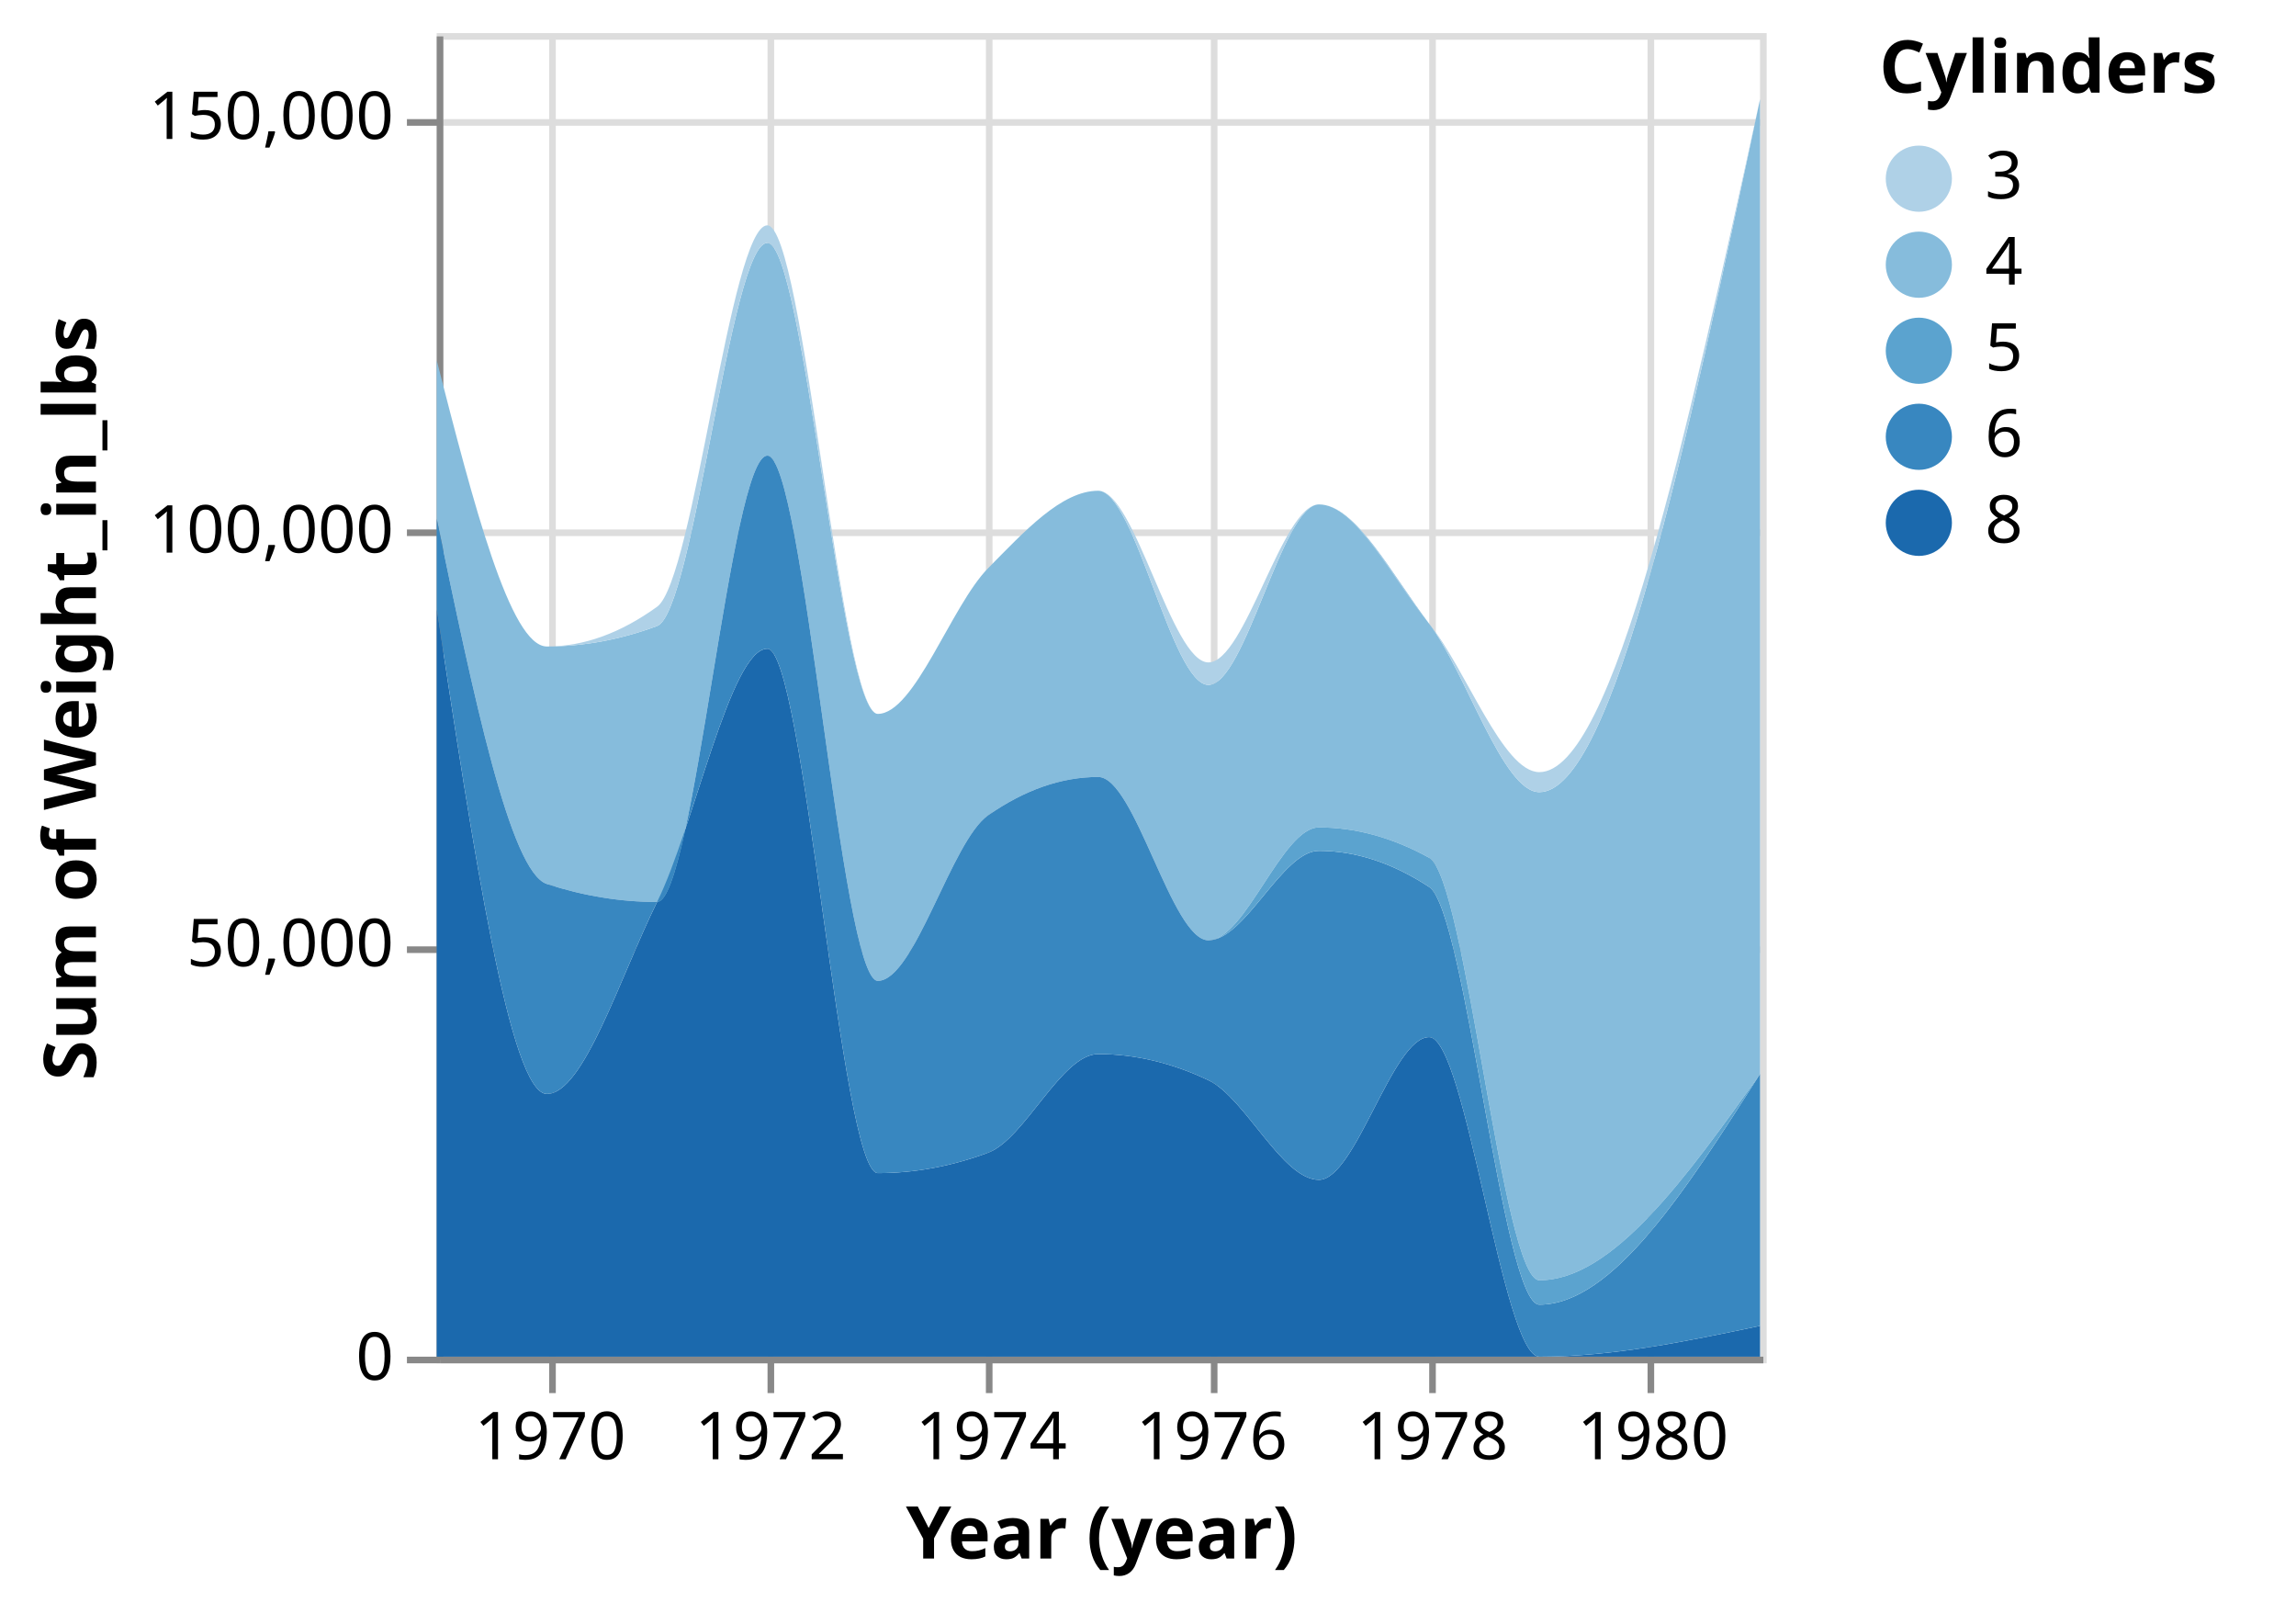
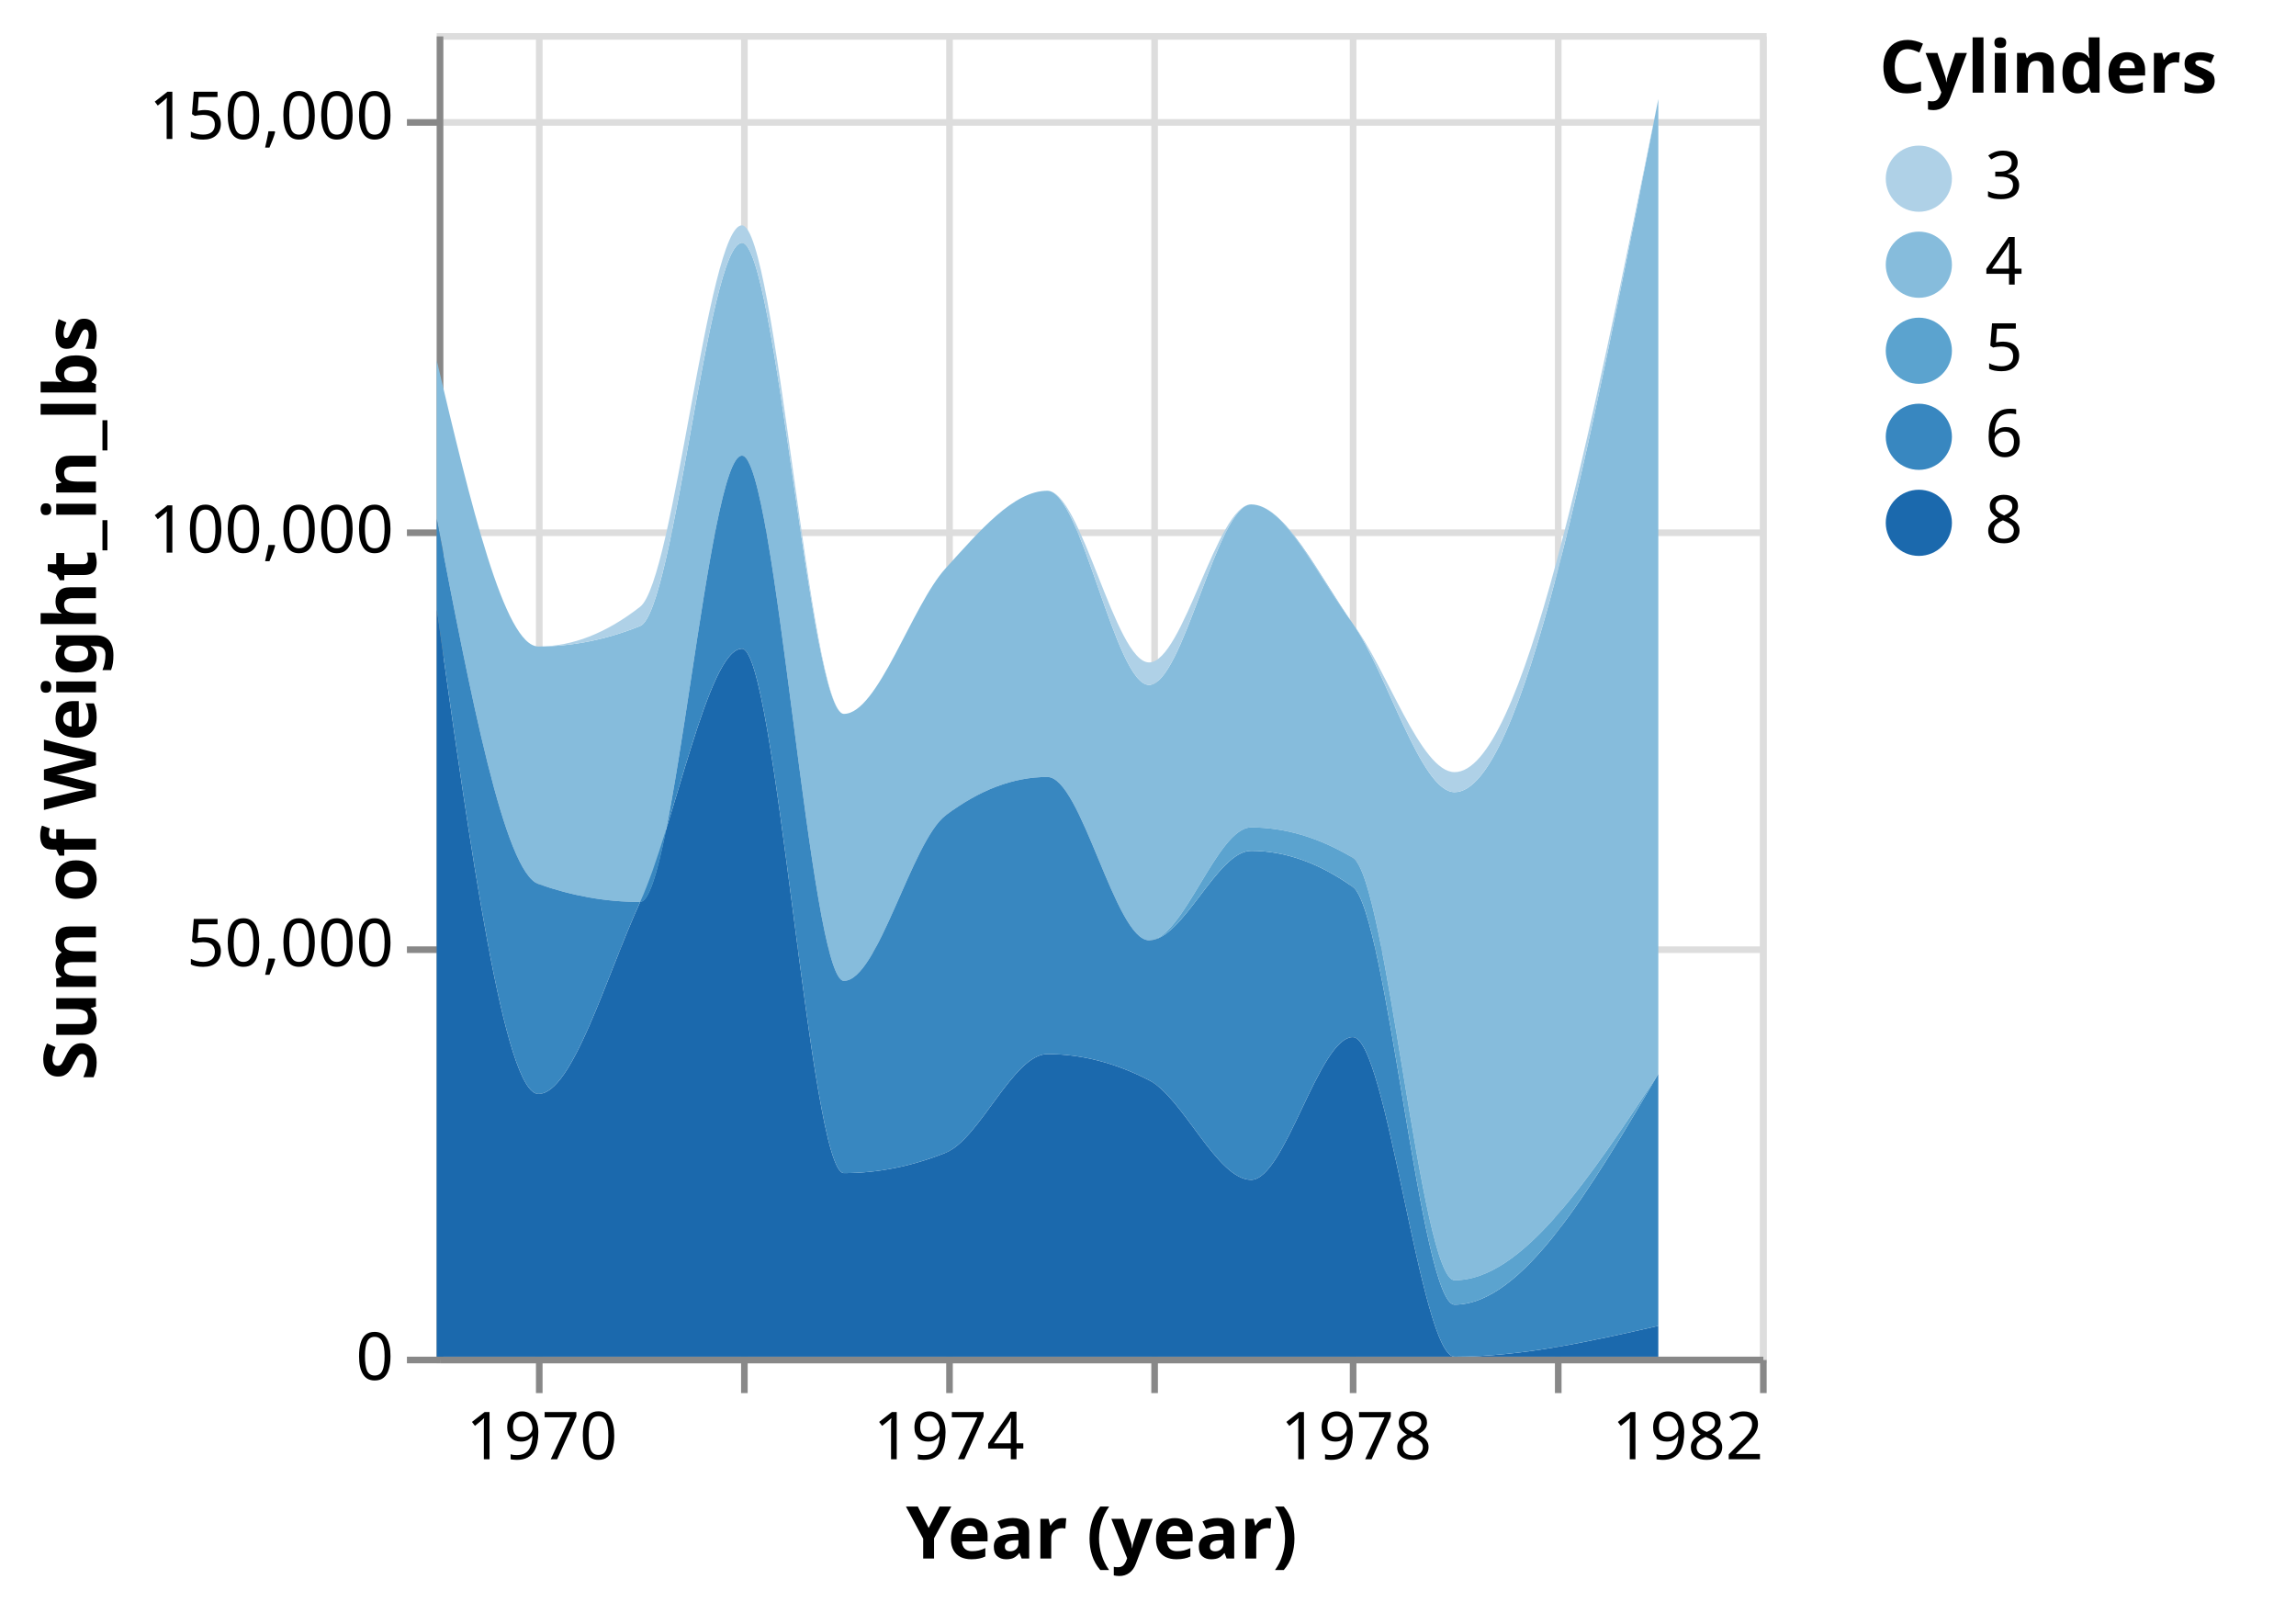
<svg xmlns="http://www.w3.org/2000/svg" class="marks" width="347" height="242" viewBox="0 0 347 242" version="1.1">
  <g transform="translate(66,5)">
    <g class="mark-group role-frame root">
      <g transform="translate(0,0)">
        <path class="background" d="M0.5,0.5h200v200h-200Z" style="fill: none; stroke: #ddd;" />
        <g>
          <g class="mark-group role-axis">
            <g transform="translate(0.5,200.5)">
              <path class="background" d="M0,0h0v0h0Z" style="pointer-events: none; fill: none;" />
              <g>
                <g class="mark-rule role-axis-grid" style="pointer-events: none;">
-                   <line transform="translate(17,-200)" x2="0" y2="200" style="fill: none; stroke: #ddd; stroke-width: 1; opacity: 1;" />
-                   <line transform="translate(50,-200)" x2="0" y2="200" style="fill: none; stroke: #ddd; stroke-width: 1; opacity: 1;" />
-                   <line transform="translate(83,-200)" x2="0" y2="200" style="fill: none; stroke: #ddd; stroke-width: 1; opacity: 1;" />
-                   <line transform="translate(117,-200)" x2="0" y2="200" style="fill: none; stroke: #ddd; stroke-width: 1; opacity: 1;" />
-                   <line transform="translate(150,-200)" x2="0" y2="200" style="fill: none; stroke: #ddd; stroke-width: 1; opacity: 1;" />
-                   <line transform="translate(183,-200)" x2="0" y2="200" style="fill: none; stroke: #ddd; stroke-width: 1; opacity: 1;" />
+                   <line transform="translate(15,-200)" x2="0" y2="200" style="fill: none; stroke: #ddd; stroke-width: 1; opacity: 1;" />
+                   <line transform="translate(46,-200)" x2="0" y2="200" style="fill: none; stroke: #ddd; stroke-width: 1; opacity: 1;" />
+                   <line transform="translate(77,-200)" x2="0" y2="200" style="fill: none; stroke: #ddd; stroke-width: 1; opacity: 1;" />
+                   <line transform="translate(108,-200)" x2="0" y2="200" style="fill: none; stroke: #ddd; stroke-width: 1; opacity: 1;" />
+                   <line transform="translate(138,-200)" x2="0" y2="200" style="fill: none; stroke: #ddd; stroke-width: 1; opacity: 1;" />
+                   <line transform="translate(169,-200)" x2="0" y2="200" style="fill: none; stroke: #ddd; stroke-width: 1; opacity: 1;" />
+                   <line transform="translate(200,-200)" x2="0" y2="200" style="fill: none; stroke: #ddd; stroke-width: 1; opacity: 1;" />
                </g>
              </g>
            </g>
          </g>
          <g class="mark-group role-axis">
            <g transform="translate(0.5,0.5)">
              <path class="background" d="M0,0h0v0h0Z" style="pointer-events: none; fill: none;" />
              <g>
                <g class="mark-rule role-axis-grid" style="pointer-events: none;">
                  <line transform="translate(0,200)" x2="200" y2="0" style="fill: none; stroke: #ddd; stroke-width: 1; opacity: 1;" />
                  <line transform="translate(0,138)" x2="200" y2="0" style="fill: none; stroke: #ddd; stroke-width: 1; opacity: 1;" />
                  <line transform="translate(0,75)" x2="200" y2="0" style="fill: none; stroke: #ddd; stroke-width: 1; opacity: 1;" />
                  <line transform="translate(0,13)" x2="200" y2="0" style="fill: none; stroke: #ddd; stroke-width: 1; opacity: 1;" />
                </g>
              </g>
            </g>
          </g>
          <g class="mark-group role-axis">
            <g transform="translate(0.5,200.5)">
              <path class="background" d="M0,0h0v0h0Z" style="pointer-events: none; fill: none;" />
              <g>
                <g class="mark-rule role-axis-tick" style="pointer-events: none;">
-                   <line transform="translate(17,0)" x2="0" y2="5" style="fill: none; stroke: #888; stroke-width: 1; opacity: 1;" />
-                   <line transform="translate(50,0)" x2="0" y2="5" style="fill: none; stroke: #888; stroke-width: 1; opacity: 1;" />
-                   <line transform="translate(83,0)" x2="0" y2="5" style="fill: none; stroke: #888; stroke-width: 1; opacity: 1;" />
-                   <line transform="translate(117,0)" x2="0" y2="5" style="fill: none; stroke: #888; stroke-width: 1; opacity: 1;" />
-                   <line transform="translate(150,0)" x2="0" y2="5" style="fill: none; stroke: #888; stroke-width: 1; opacity: 1;" />
-                   <line transform="translate(183,0)" x2="0" y2="5" style="fill: none; stroke: #888; stroke-width: 1; opacity: 1;" />
+                   <line transform="translate(15,0)" x2="0" y2="5" style="fill: none; stroke: #888; stroke-width: 1; opacity: 1;" />
+                   <line transform="translate(46,0)" x2="0" y2="5" style="fill: none; stroke: #888; stroke-width: 1; opacity: 1;" />
+                   <line transform="translate(77,0)" x2="0" y2="5" style="fill: none; stroke: #888; stroke-width: 1; opacity: 1;" />
+                   <line transform="translate(108,0)" x2="0" y2="5" style="fill: none; stroke: #888; stroke-width: 1; opacity: 1;" />
+                   <line transform="translate(138,0)" x2="0" y2="5" style="fill: none; stroke: #888; stroke-width: 1; opacity: 1;" />
+                   <line transform="translate(169,0)" x2="0" y2="5" style="fill: none; stroke: #888; stroke-width: 1; opacity: 1;" />
+                   <line transform="translate(200,0)" x2="0" y2="5" style="fill: none; stroke: #888; stroke-width: 1; opacity: 1;" />
                </g>
                <g class="mark-text role-axis-label" style="pointer-events: none;">
-                   <text text-anchor="middle" transform="translate(16.65526,15)" style="font-family: sans-serif; font-size: 10px; fill: #000; opacity: 1;">1970</text>
-                   <text text-anchor="middle" transform="translate(49.96578,15)" style="font-family: sans-serif; font-size: 10px; fill: #000; opacity: 1;">1972</text>
-                   <text text-anchor="middle" transform="translate(83.32193,15)" style="font-family: sans-serif; font-size: 10px; fill: #000; opacity: 1;">1974</text>
-                   <text text-anchor="middle" transform="translate(116.6324,15)" style="font-family: sans-serif; font-size: 10px; fill: #000; opacity: 1;">1976</text>
-                   <text text-anchor="middle" transform="translate(149.9886,15)" style="font-family: sans-serif; font-size: 10px; fill: #000; opacity: 1;">1978</text>
-                   <text text-anchor="middle" transform="translate(183.2991,15)" style="font-family: sans-serif; font-size: 10px; fill: #000; opacity: 1;">1980</text>
+                   <text text-anchor="middle" transform="translate(15.37489,15)" style="font-family: sans-serif; font-size: 10px; fill: #000; opacity: 1;">1970</text>
+                   <text text-anchor="middle" transform="translate(46.12468,15)" style="font-family: sans-serif; font-size: 10px; fill: #000; opacity: 0;">1972</text>
+                   <text text-anchor="middle" transform="translate(76.9166,15)" style="font-family: sans-serif; font-size: 10px; fill: #000; opacity: 1;">1974</text>
+                   <text text-anchor="middle" transform="translate(107.6664,15)" style="font-family: sans-serif; font-size: 10px; fill: #000; opacity: 0;">1976</text>
+                   <text text-anchor="middle" transform="translate(138.4583,15)" style="font-family: sans-serif; font-size: 10px; fill: #000; opacity: 1;">1978</text>
+                   <text text-anchor="middle" transform="translate(169.2081,15)" style="font-family: sans-serif; font-size: 10px; fill: #000; opacity: 0;">1980</text>
+                   <text text-anchor="end" transform="translate(200,15)" style="font-family: sans-serif; font-size: 10px; fill: #000; opacity: 1;">1982</text>
                </g>
                <g class="mark-rule role-axis-domain" style="pointer-events: none;">
                  <line transform="translate(0,0)" x2="200" y2="0" style="fill: none; stroke: #888; stroke-width: 1; opacity: 1;" />
                </g>
                <g class="mark-text role-axis-title" style="pointer-events: none;">
                  <text text-anchor="middle" transform="translate(100,30)" style="font-family: sans-serif; font-size: 11px; font-weight: bold; fill: #000; opacity: 1;">Year (year)</text>
                </g>
              </g>
            </g>
          </g>
          <g class="mark-group role-axis">
            <g transform="translate(0.5,0.5)">
              <path class="background" d="M0,0h0v0h0Z" style="pointer-events: none; fill: none;" />
              <g>
                <g class="mark-rule role-axis-tick" style="pointer-events: none;">
                  <line transform="translate(0,200)" x2="-5" y2="0" style="fill: none; stroke: #888; stroke-width: 1; opacity: 1;" />
                  <line transform="translate(0,138)" x2="-5" y2="0" style="fill: none; stroke: #888; stroke-width: 1; opacity: 1;" />
                  <line transform="translate(0,75)" x2="-5" y2="0" style="fill: none; stroke: #888; stroke-width: 1; opacity: 1;" />
                  <line transform="translate(0,13)" x2="-5" y2="0" style="fill: none; stroke: #888; stroke-width: 1; opacity: 1;" />
                </g>
                <g class="mark-text role-axis-label" style="pointer-events: none;">
                  <text text-anchor="end" transform="translate(-7,203)" style="font-family: sans-serif; font-size: 10px; fill: #000; opacity: 1;">0</text>
                  <text text-anchor="end" transform="translate(-7,140.5)" style="font-family: sans-serif; font-size: 10px; fill: #000; opacity: 1;">50,000</text>
                  <text text-anchor="end" transform="translate(-7,78)" style="font-family: sans-serif; font-size: 10px; fill: #000; opacity: 1;">100,000</text>
                  <text text-anchor="end" transform="translate(-7,15.5)" style="font-family: sans-serif; font-size: 10px; fill: #000; opacity: 1;">150,000</text>
                </g>
                <g class="mark-rule role-axis-domain" style="pointer-events: none;">
                  <line transform="translate(0,200)" x2="0" y2="-200" style="fill: none; stroke: #888; stroke-width: 1; opacity: 1;" />
                </g>
                <g class="mark-text role-axis-title" style="pointer-events: none;">
                  <text text-anchor="middle" transform="translate(-50,100) rotate(-90) translate(0,-2)" style="font-family: sans-serif; font-size: 11px; font-weight: bold; fill: #000; opacity: 1;">Sum of Weight_in_lbs</text>
                </g>
              </g>
            </g>
          </g>
          <g class="mark-group role-scope pathgroup">
            <g transform="translate(0,0)">
              <path class="background" d="M0,0h200v200h-200Z" style="fill: none;" />
              <g>
                <g class="mark-area role-mark marks">
-                   <path d="M0,86.918C5.552,123.606,11.104,160.295,16.655,160.295C22.207,160.295,27.759,142.501,33.311,131.289C38.862,120.077,44.414,93.024,49.966,93.024C55.533,93.024,61.1,172.26,66.667,172.26C72.218,172.26,77.77,171.235,83.322,169.184C88.874,167.133,94.425,154.273,99.977,154.273C105.529,154.273,111.081,155.59,116.632,158.225C122.199,160.867,127.766,173.275,133.333,173.275C138.885,173.275,144.437,151.714,149.989,151.714C155.54,151.714,161.092,200,166.644,200C177.763,200,188.881,197.672,200,195.344L200,200C188.881,200,177.763,200,166.644,200C161.092,200,155.54,200,149.989,200C144.437,200,138.885,200,133.333,200C127.766,200,122.199,200,116.632,200C111.081,200,105.529,200,99.977,200C94.425,200,88.874,200,83.322,200C77.77,200,72.218,200,66.667,200C61.1,200,55.533,200,49.966,200C44.414,200,38.862,200,33.311,200C27.759,200,22.207,200,16.655,200C11.104,200,5.552,200,0,200Z" style="fill: rgb(27, 105, 173);" />
-                 </g>
-               </g>
-             </g>
-             <g transform="translate(0,0)">
-               <path class="background" d="M0,0h200v200h-200Z" style="fill: none;" />
-               <g>
-                 <g class="mark-area role-mark marks">
-                   <path d="M0,49.442C5.552,71.065,11.104,92.687,16.655,92.687C22.207,92.687,27.759,91.656,33.311,89.593C38.862,87.529,44.414,31.704,49.966,31.704C55.533,31.704,61.1,102.87,66.667,102.87C72.218,102.87,77.77,86.489,83.322,80.87C88.874,75.251,94.425,69.154,99.977,69.154C105.529,69.154,111.081,98.493,116.632,98.493C122.199,98.493,127.766,71.219,133.333,71.219C138.885,71.219,144.437,81.998,149.989,89.244C155.54,96.49,161.092,114.696,166.644,114.696C177.763,114.696,188.881,62.333,200,9.969L200,157.281C188.881,172.865,177.763,188.449,166.644,188.449C161.092,188.449,155.54,127.662,149.989,124.608C144.437,121.553,138.885,120.025,133.333,120.025C127.766,120.025,122.199,137.081,116.632,137.081C111.081,137.081,105.529,112.403,99.977,112.403C94.425,112.403,88.874,114.338,83.322,118.209C77.77,122.08,72.218,143.21,66.667,143.21C61.1,143.21,55.533,63.852,49.966,63.852C44.414,63.852,38.862,131.289,33.311,131.289C27.759,131.289,22.207,130.385,16.655,128.576C11.104,126.768,5.552,100.066,0,73.365Z" style="fill: rgb(134, 188, 220);" />
-                 </g>
-               </g>
-             </g>
-             <g transform="translate(0,0)">
-               <path class="background" d="M0,0h200v200h-200Z" style="fill: none;" />
-               <g>
-                 <g class="mark-area role-mark marks">
-                   <path d="M0,73.365C5.552,100.066,11.104,126.768,16.655,128.576C22.207,130.385,27.759,131.289,33.311,131.289C38.862,131.289,44.414,63.852,49.966,63.852C55.533,63.852,61.1,143.21,66.667,143.21C72.218,143.21,77.77,122.08,83.322,118.209C88.874,114.338,94.425,112.403,99.977,112.403C105.529,112.403,111.081,137.081,116.632,137.081C122.199,137.081,127.766,123.562,133.333,123.562C138.885,123.562,144.437,125.382,149.989,129.02C155.54,132.658,161.092,192.136,166.644,192.136C177.763,192.136,188.881,174.709,200,157.281L200,195.344C188.881,197.672,177.763,200,166.644,200C161.092,200,155.54,151.714,149.989,151.714C144.437,151.714,138.885,173.275,133.333,173.275C127.766,173.275,122.199,160.867,116.632,158.225C111.081,155.59,105.529,154.273,99.977,154.273C94.425,154.273,88.874,167.133,83.322,169.184C77.77,171.235,72.218,172.26,66.667,172.26C61.1,172.26,55.533,93.024,49.966,93.024C44.414,93.024,38.862,120.077,33.311,131.289C27.759,142.501,22.207,160.295,16.655,160.295C11.104,160.295,5.552,123.606,0,86.918Z" style="fill: rgb(56, 135, 192);" />
-                 </g>
-               </g>
-             </g>
-             <g transform="translate(0,0)">
-               <path class="background" d="M0,0h200v200h-200Z" style="fill: none;" />
-               <g>
-                 <g class="mark-area role-mark marks">
-                   <path d="M0,49.442C5.552,71.065,11.104,92.687,16.655,92.687C22.207,92.687,27.759,90.685,33.311,86.68C38.862,82.675,44.414,29.049,49.966,29.049C55.533,29.049,61.1,102.87,66.667,102.87C72.218,102.87,77.77,86.489,83.322,80.87C88.874,75.251,94.425,69.154,99.977,69.154C105.529,69.154,111.081,95.093,116.632,95.093C122.199,95.093,127.766,71.219,133.333,71.219C138.885,71.219,144.437,82.502,149.989,89.244C155.54,95.986,161.092,111.671,166.644,111.671C177.763,111.671,188.881,60.82,200,9.969L200,9.969C188.881,62.333,177.763,114.696,166.644,114.696C161.092,114.696,155.54,96.49,149.989,89.244C144.437,81.998,138.885,71.219,133.333,71.219C127.766,71.219,122.199,98.493,116.632,98.493C111.081,98.493,105.529,69.154,99.977,69.154C94.425,69.154,88.874,75.251,83.322,80.87C77.77,86.489,72.218,102.87,66.667,102.87C61.1,102.87,55.533,31.704,49.966,31.704C44.414,31.704,38.862,87.529,33.311,89.593C27.759,91.656,22.207,92.687,16.655,92.687C11.104,92.687,5.552,71.065,0,49.442Z" style="fill: rgb(175, 209, 231);" />
-                 </g>
-               </g>
-             </g>
-             <g transform="translate(0,0)">
-               <path class="background" d="M0,0h200v200h-200Z" style="fill: none;" />
-               <g>
-                 <g class="mark-area role-mark marks">
-                   <path d="M0,73.365C5.552,100.066,11.104,126.768,16.655,128.576C22.207,130.385,27.759,131.289,33.311,131.289C38.862,131.289,44.414,63.852,49.966,63.852C55.533,63.852,61.1,143.21,66.667,143.21C72.218,143.21,77.77,122.08,83.322,118.209C88.874,114.338,94.425,112.403,99.977,112.403C105.529,112.403,111.081,137.081,116.632,137.081C122.199,137.081,127.766,120.025,133.333,120.025C138.885,120.025,144.437,121.553,149.989,124.608C155.54,127.662,161.092,188.449,166.644,188.449C177.763,188.449,188.881,172.865,200,157.281L200,157.281C188.881,174.709,177.763,192.136,166.644,192.136C161.092,192.136,155.54,132.658,149.989,129.02C144.437,125.382,138.885,123.562,133.333,123.562C127.766,123.562,122.199,137.081,116.632,137.081C111.081,137.081,105.529,112.403,99.977,112.403C94.425,112.403,88.874,114.338,83.322,118.209C77.77,122.08,72.218,143.21,66.667,143.21C61.1,143.21,55.533,63.852,49.966,63.852C44.414,63.852,38.862,131.289,33.311,131.289C27.759,131.289,22.207,130.385,16.655,128.576C11.104,126.768,5.552,100.066,0,73.365Z" style="fill: rgb(91, 163, 207);" />
+                   <path d="M0,86.918C5.125,123.606,10.25,160.295,15.375,160.295C20.5,160.295,25.625,142.501,30.75,131.289C35.875,120.077,41,93.024,46.125,93.024C51.264,93.024,56.403,172.26,61.542,172.26C66.667,172.26,71.792,171.235,76.917,169.184C82.042,167.133,87.167,154.273,92.291,154.273C97.416,154.273,102.541,155.59,107.666,158.225C112.805,160.867,117.944,173.275,123.083,173.275C128.208,173.275,133.333,151.714,138.458,151.714C143.583,151.714,148.708,200,153.833,200C164.097,200,174.361,197.672,184.625,195.344L184.625,200C174.361,200,164.097,200,153.833,200C148.708,200,143.583,200,138.458,200C133.333,200,128.208,200,123.083,200C117.944,200,112.805,200,107.666,200C102.541,200,97.416,200,92.291,200C87.167,200,82.042,200,76.917,200C71.792,200,66.667,200,61.542,200C56.403,200,51.264,200,46.125,200C41,200,35.875,200,30.75,200C25.625,200,20.5,200,15.375,200C10.25,200,5.125,200,0,200Z" style="fill: rgb(27, 105, 173);" />
+                 </g>
+               </g>
+             </g>
+             <g transform="translate(0,0)">
+               <path class="background" d="M0,0h200v200h-200Z" style="fill: none;" />
+               <g>
+                 <g class="mark-area role-mark marks">
+                   <path d="M0,49.442C5.125,71.065,10.25,92.687,15.375,92.687C20.5,92.687,25.625,91.656,30.75,89.593C35.875,87.529,41,31.704,46.125,31.704C51.264,31.704,56.403,102.87,61.542,102.87C66.667,102.87,71.792,86.489,76.917,80.87C82.042,75.251,87.167,69.154,92.291,69.154C97.416,69.154,102.541,98.493,107.666,98.493C112.805,98.493,117.944,71.219,123.083,71.219C128.208,71.219,133.333,81.998,138.458,89.244C143.583,96.49,148.708,114.696,153.833,114.696C164.097,114.696,174.361,62.333,184.625,9.969L184.625,157.281C174.361,172.865,164.097,188.449,153.833,188.449C148.708,188.449,143.583,127.663,138.458,124.608C133.333,121.553,128.208,120.025,123.083,120.025C117.944,120.025,112.805,137.081,107.666,137.081C102.541,137.081,97.416,112.403,92.291,112.403C87.167,112.403,82.042,114.338,76.917,118.209C71.792,122.08,66.667,143.21,61.542,143.21C56.403,143.21,51.264,63.852,46.125,63.852C41,63.852,35.875,131.289,30.75,131.289C25.625,131.289,20.5,130.385,15.375,128.576C10.25,126.768,5.125,100.066,0,73.365Z" style="fill: rgb(134, 188, 220);" />
+                 </g>
+               </g>
+             </g>
+             <g transform="translate(0,0)">
+               <path class="background" d="M0,0h200v200h-200Z" style="fill: none;" />
+               <g>
+                 <g class="mark-area role-mark marks">
+                   <path d="M0,73.365C5.125,100.066,10.25,126.768,15.375,128.576C20.5,130.385,25.625,131.289,30.75,131.289C35.875,131.289,41,63.852,46.125,63.852C51.264,63.852,56.403,143.21,61.542,143.21C66.667,143.21,71.792,122.08,76.917,118.209C82.042,114.338,87.167,112.403,92.291,112.403C97.416,112.403,102.541,137.081,107.666,137.081C112.805,137.081,117.944,123.562,123.083,123.562C128.208,123.562,133.333,125.382,138.458,129.02C143.583,132.658,148.708,192.136,153.833,192.136C164.097,192.136,174.361,174.709,184.625,157.281L184.625,195.344C174.361,197.672,164.097,200,153.833,200C148.708,200,143.583,151.714,138.458,151.714C133.333,151.714,128.208,173.275,123.083,173.275C117.944,173.275,112.805,160.867,107.666,158.225C102.541,155.59,97.416,154.273,92.291,154.273C87.167,154.273,82.042,167.133,76.917,169.184C71.792,171.235,66.667,172.26,61.542,172.26C56.403,172.26,51.264,93.024,46.125,93.024C41,93.024,35.875,120.077,30.75,131.289C25.625,142.501,20.5,160.295,15.375,160.295C10.25,160.295,5.125,123.606,0,86.918Z" style="fill: rgb(56, 135, 192);" />
+                 </g>
+               </g>
+             </g>
+             <g transform="translate(0,0)">
+               <path class="background" d="M0,0h200v200h-200Z" style="fill: none;" />
+               <g>
+                 <g class="mark-area role-mark marks">
+                   <path d="M0,49.442C5.125,71.065,10.25,92.687,15.375,92.687C20.5,92.687,25.625,90.685,30.75,86.68C35.875,82.675,41,29.049,46.125,29.049C51.264,29.049,56.403,102.87,61.542,102.87C66.667,102.87,71.792,86.489,76.917,80.87C82.042,75.251,87.167,69.154,92.291,69.154C97.416,69.154,102.541,95.093,107.666,95.093C112.805,95.093,117.944,71.219,123.083,71.219C128.208,71.219,133.333,82.502,138.458,89.244C143.583,95.986,148.708,111.671,153.833,111.671C164.097,111.671,174.361,60.82,184.625,9.969L184.625,9.969C174.361,62.333,164.097,114.696,153.833,114.696C148.708,114.696,143.583,96.49,138.458,89.244C133.333,81.998,128.208,71.219,123.083,71.219C117.944,71.219,112.805,98.493,107.666,98.493C102.541,98.493,97.416,69.154,92.291,69.154C87.167,69.154,82.042,75.251,76.917,80.87C71.792,86.489,66.667,102.87,61.542,102.87C56.403,102.87,51.264,31.704,46.125,31.704C41,31.704,35.875,87.529,30.75,89.593C25.625,91.656,20.5,92.687,15.375,92.687C10.25,92.687,5.125,71.065,0,49.442Z" style="fill: rgb(175, 209, 231);" />
+                 </g>
+               </g>
+             </g>
+             <g transform="translate(0,0)">
+               <path class="background" d="M0,0h200v200h-200Z" style="fill: none;" />
+               <g>
+                 <g class="mark-area role-mark marks">
+                   <path d="M0,73.365C5.125,100.066,10.25,126.768,15.375,128.576C20.5,130.385,25.625,131.289,30.75,131.289C35.875,131.289,41,63.852,46.125,63.852C51.264,63.852,56.403,143.21,61.542,143.21C66.667,143.21,71.792,122.08,76.917,118.209C82.042,114.338,87.167,112.403,92.291,112.403C97.416,112.403,102.541,137.081,107.666,137.081C112.805,137.081,117.944,120.025,123.083,120.025C128.208,120.025,133.333,121.553,138.458,124.608C143.583,127.663,148.708,188.449,153.833,188.449C164.097,188.449,174.361,172.865,184.625,157.281L184.625,157.281C174.361,174.709,164.097,192.136,153.833,192.136C148.708,192.136,143.583,132.658,138.458,129.02C133.333,125.382,128.208,123.562,123.083,123.562C117.944,123.562,112.805,137.081,107.666,137.081C102.541,137.081,97.416,112.403,92.291,112.403C87.167,112.403,82.042,114.338,76.917,118.209C71.792,122.08,66.667,143.21,61.542,143.21C56.403,143.21,51.264,63.852,46.125,63.852C41,63.852,35.875,131.289,30.75,131.289C25.625,131.289,20.5,130.385,15.375,128.576C10.25,126.768,5.125,100.066,0,73.365Z" style="fill: rgb(91, 163, 207);" />
                </g>
              </g>
            </g>
          </g>
          <g class="mark-group role-legend">
            <g transform="translate(218,0)">
              <path class="background" d="M0,0h58v79h-58Z" style="pointer-events: none; fill: none;" />
              <g>
                <g class="mark-group role-legend-entry">
                  <g transform="translate(0,16)">
                    <path class="background" d="M0,0h0v0h0Z" style="pointer-events: none; fill: none;" />
                    <g>
                      <g class="mark-group role-scope">
                        <g transform="translate(0,0)">
                          <path class="background" d="M0,0h22v11h-22Z" style="pointer-events: none; fill: none; opacity: 1;" />
                          <g>
                            <g class="mark-symbol role-legend-symbol" style="pointer-events: none;">
                              <path transform="translate(6,6)" d="M5,0A5,5,0,1,1,-5,0A5,5,0,1,1,5,0" style="fill: rgb(175, 209, 231); stroke-width: 1.5; opacity: 1;" />
                            </g>
                            <g class="mark-text role-legend-label" style="pointer-events: none;">
                              <text text-anchor="start" transform="translate(16,9)" style="font-family: sans-serif; font-size: 10px; fill: #000; opacity: 1;">3</text>
                            </g>
                          </g>
                        </g>
                        <g transform="translate(0,13)">
                          <path class="background" d="M0,0h22v11h-22Z" style="pointer-events: none; fill: none; opacity: 1;" />
                          <g>
                            <g class="mark-symbol role-legend-symbol" style="pointer-events: none;">
                              <path transform="translate(6,6)" d="M5,0A5,5,0,1,1,-5,0A5,5,0,1,1,5,0" style="fill: rgb(134, 188, 220); stroke-width: 1.5; opacity: 1;" />
                            </g>
                            <g class="mark-text role-legend-label" style="pointer-events: none;">
                              <text text-anchor="start" transform="translate(16,9)" style="font-family: sans-serif; font-size: 10px; fill: #000; opacity: 1;">4</text>
                            </g>
                          </g>
                        </g>
                        <g transform="translate(0,26)">
                          <path class="background" d="M0,0h22v11h-22Z" style="pointer-events: none; fill: none; opacity: 1;" />
                          <g>
                            <g class="mark-symbol role-legend-symbol" style="pointer-events: none;">
                              <path transform="translate(6,6)" d="M5,0A5,5,0,1,1,-5,0A5,5,0,1,1,5,0" style="fill: rgb(91, 163, 207); stroke-width: 1.5; opacity: 1;" />
                            </g>
                            <g class="mark-text role-legend-label" style="pointer-events: none;">
                              <text text-anchor="start" transform="translate(16,9)" style="font-family: sans-serif; font-size: 10px; fill: #000; opacity: 1;">5</text>
                            </g>
                          </g>
                        </g>
                        <g transform="translate(0,39)">
                          <path class="background" d="M0,0h22v11h-22Z" style="pointer-events: none; fill: none; opacity: 1;" />
                          <g>
                            <g class="mark-symbol role-legend-symbol" style="pointer-events: none;">
                              <path transform="translate(6,6)" d="M5,0A5,5,0,1,1,-5,0A5,5,0,1,1,5,0" style="fill: rgb(56, 135, 192); stroke-width: 1.5; opacity: 1;" />
                            </g>
                            <g class="mark-text role-legend-label" style="pointer-events: none;">
                              <text text-anchor="start" transform="translate(16,9)" style="font-family: sans-serif; font-size: 10px; fill: #000; opacity: 1;">6</text>
                            </g>
                          </g>
                        </g>
                        <g transform="translate(0,52)">
                          <path class="background" d="M0,0h22v11h-22Z" style="pointer-events: none; fill: none; opacity: 1;" />
                          <g>
                            <g class="mark-symbol role-legend-symbol" style="pointer-events: none;">
                              <path transform="translate(6,6)" d="M5,0A5,5,0,1,1,-5,0A5,5,0,1,1,5,0" style="fill: rgb(27, 105, 173); stroke-width: 1.5; opacity: 1;" />
                            </g>
                            <g class="mark-text role-legend-label" style="pointer-events: none;">
                              <text text-anchor="start" transform="translate(16,9)" style="font-family: sans-serif; font-size: 10px; fill: #000; opacity: 1;">8</text>
                            </g>
                          </g>
                        </g>
                      </g>
                    </g>
                  </g>
                </g>
                <g class="mark-text role-legend-title" style="pointer-events: none;">
                  <text text-anchor="start" transform="translate(0,9)" style="font-family: sans-serif; font-size: 11px; font-weight: bold; fill: #000; opacity: 1;">Cylinders</text>
                </g>
              </g>
            </g>
          </g>
        </g>
      </g>
    </g>
  </g>
</svg>
